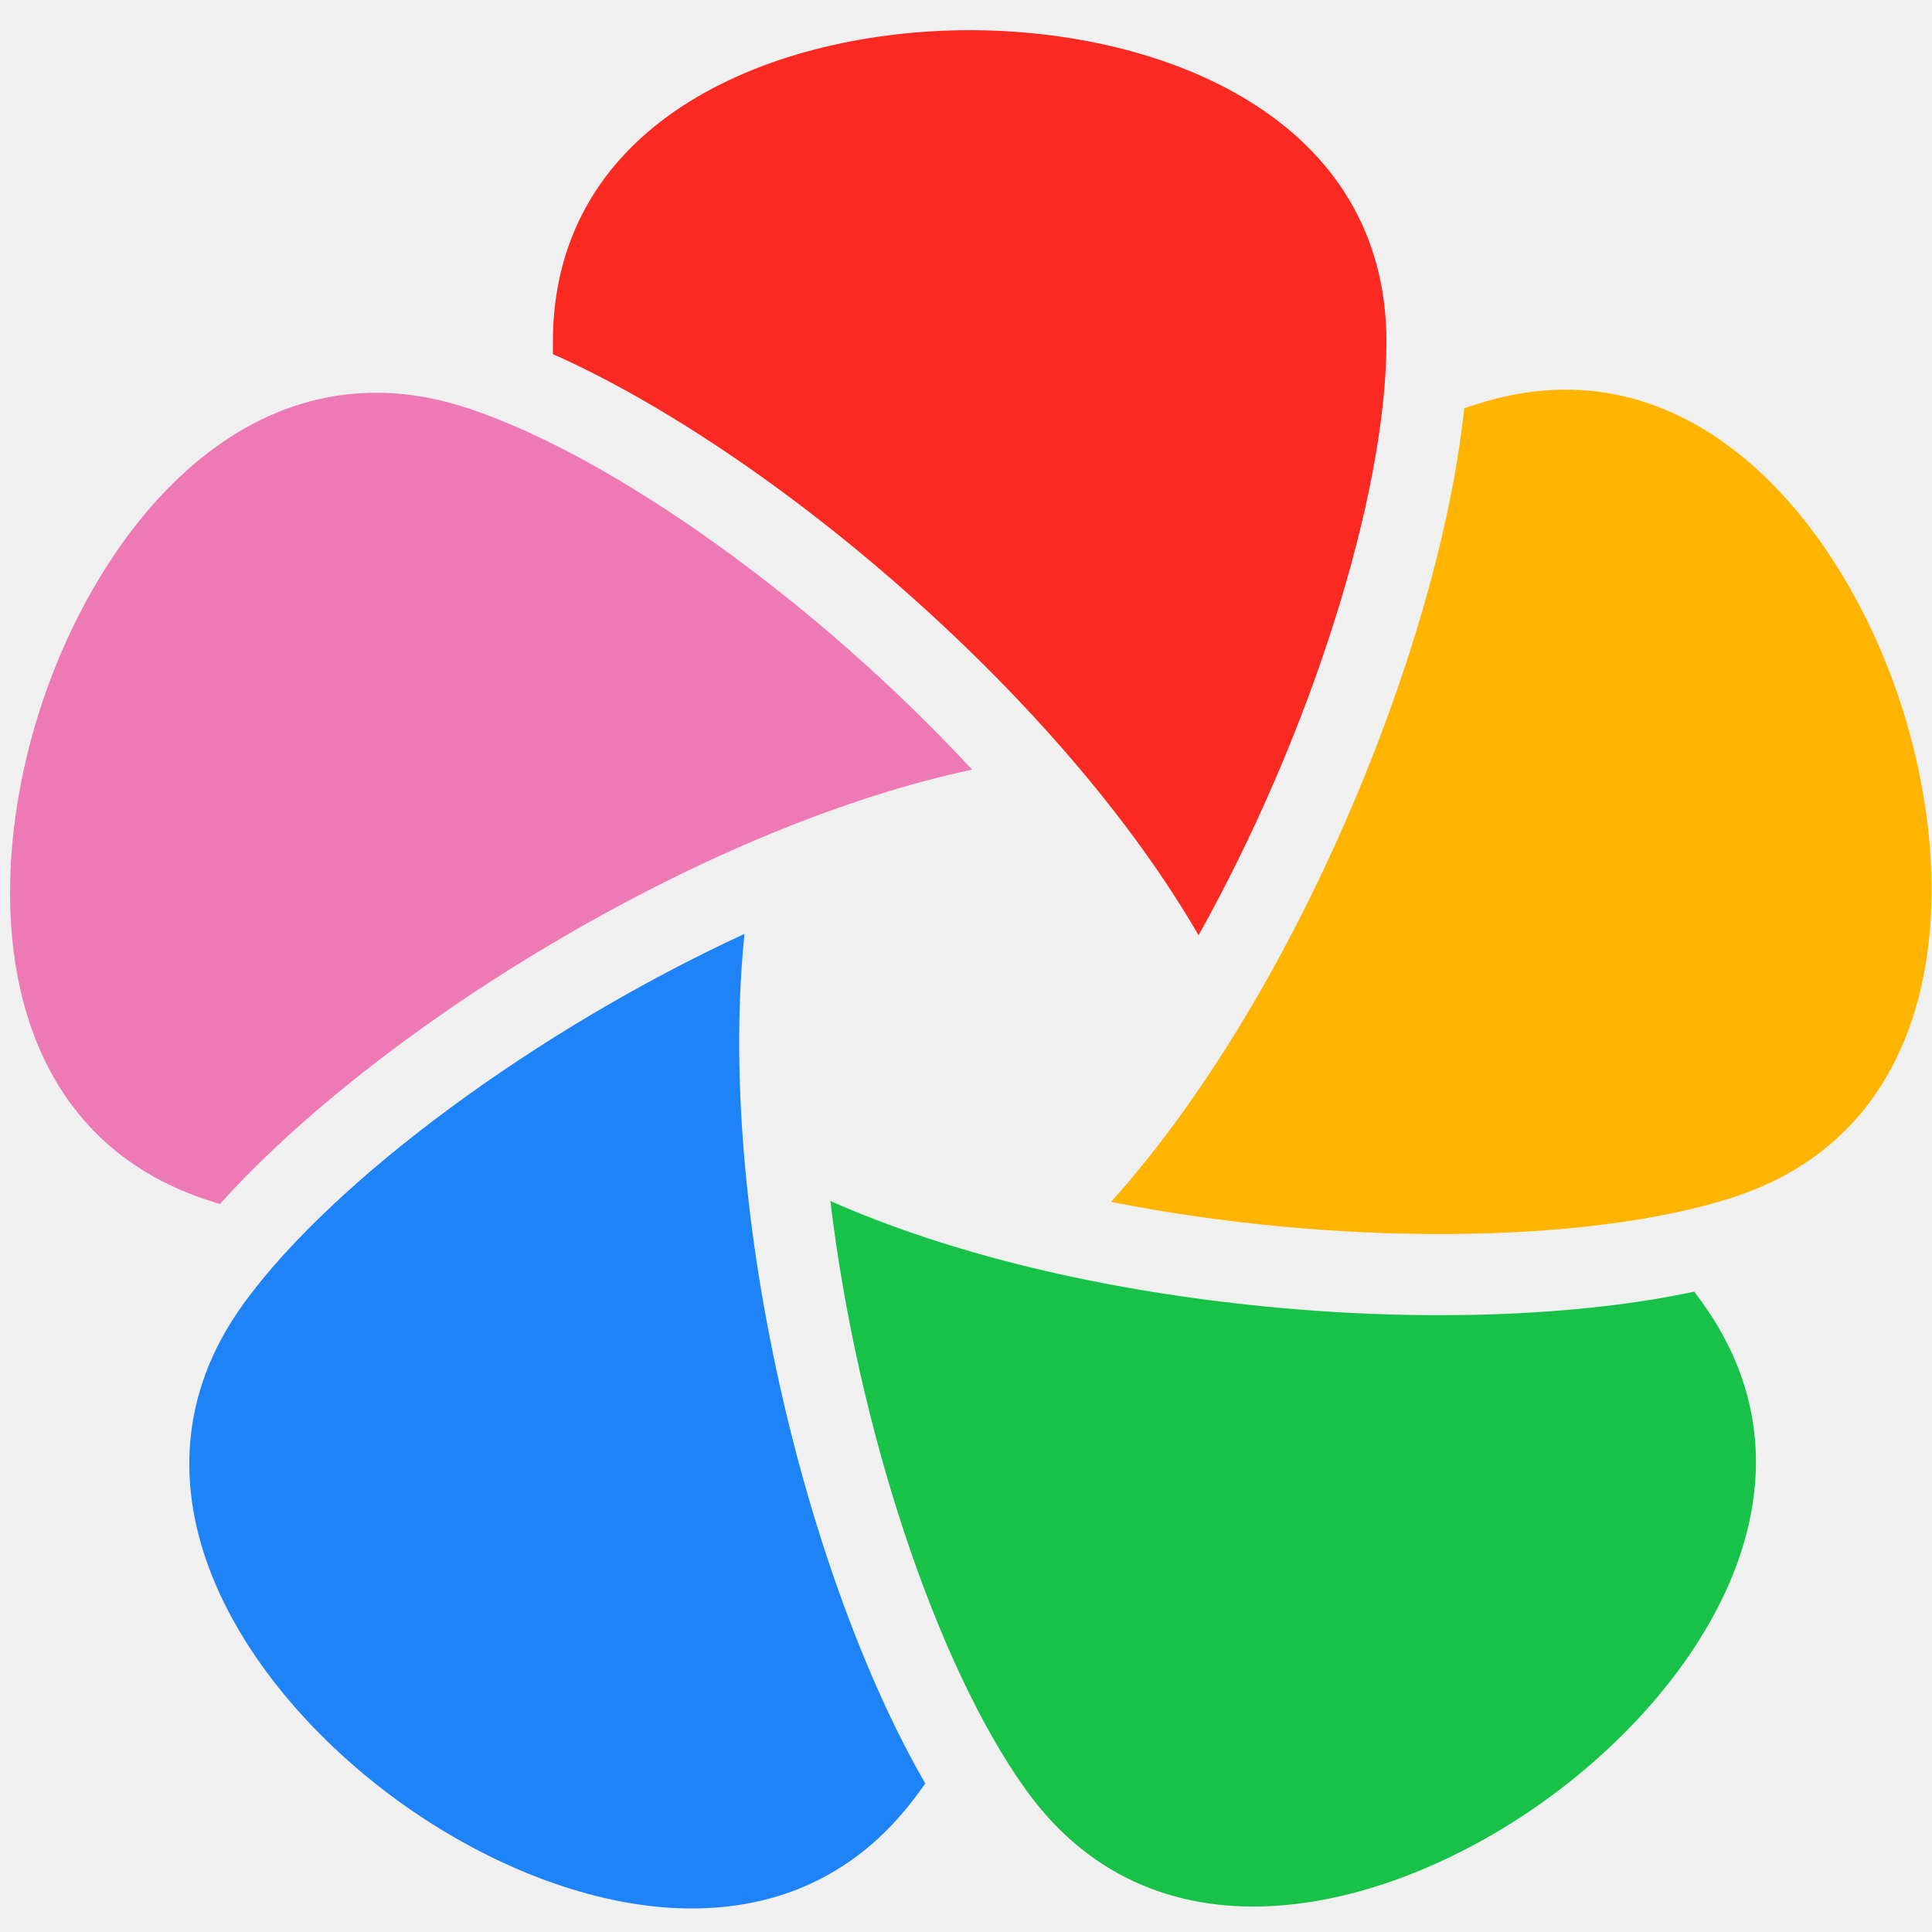
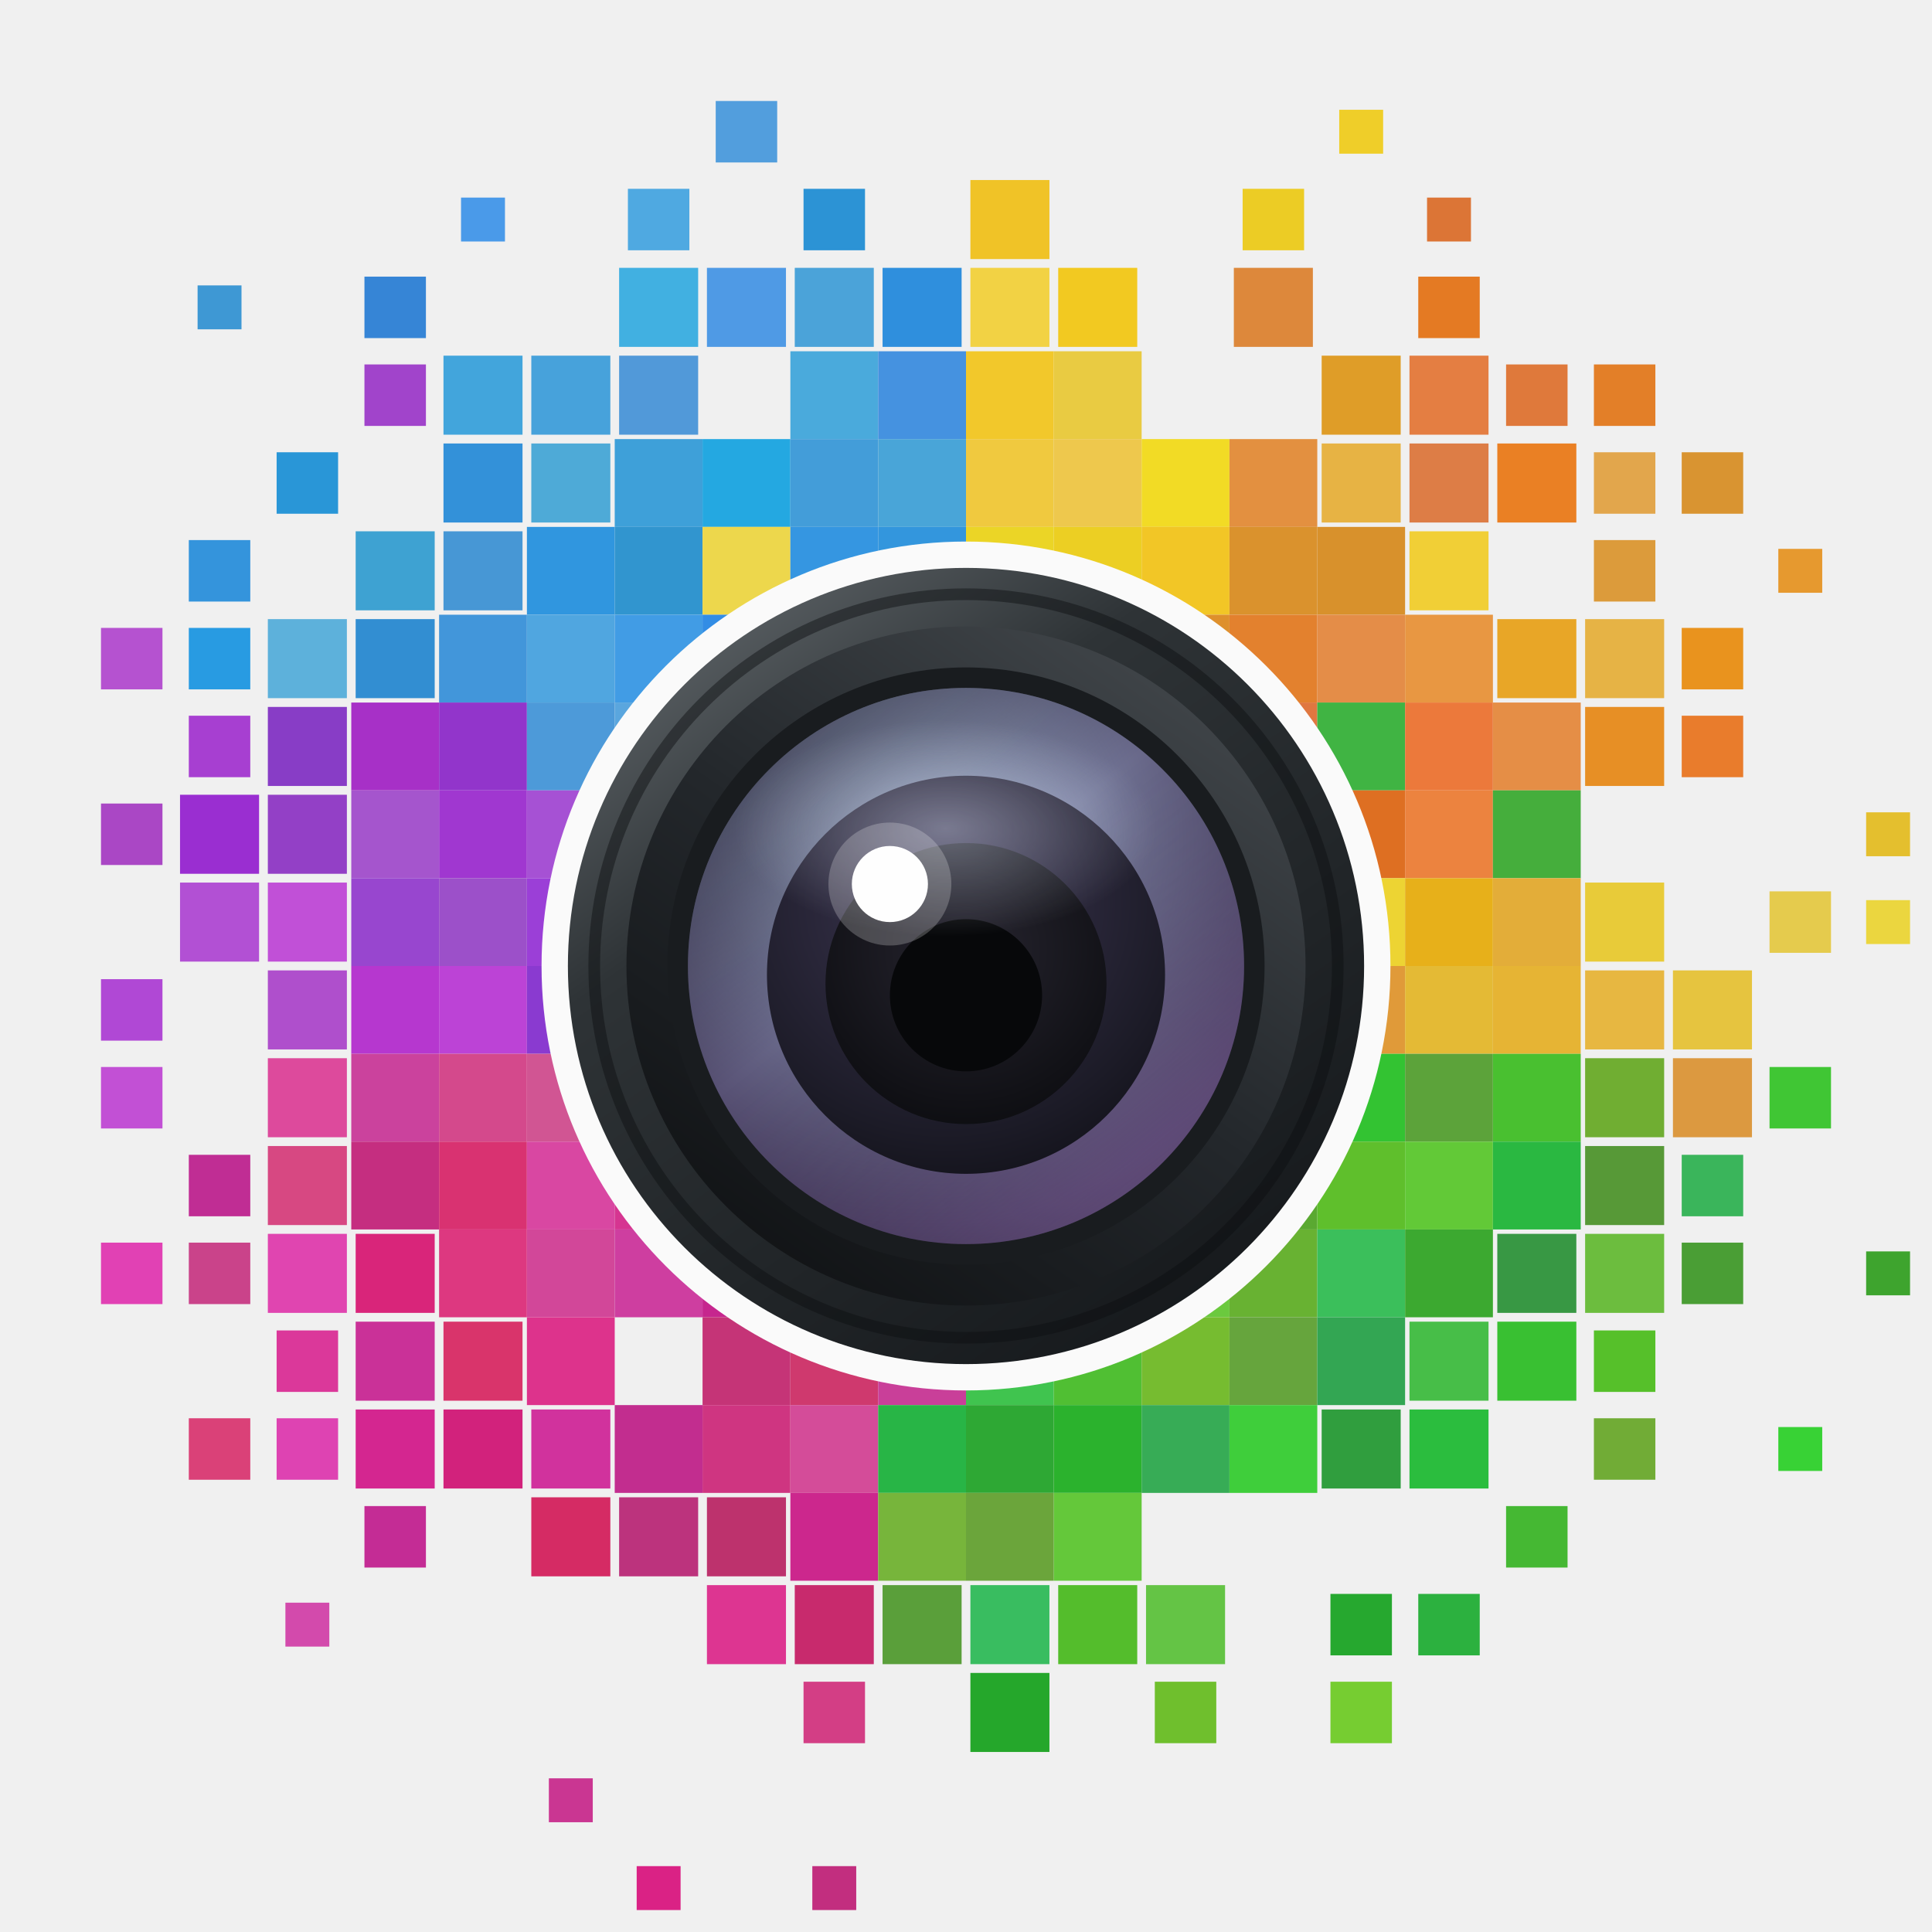
- <svg xmlns="http://www.w3.org/2000/svg" width="192" height="192" viewBox="0 0 192 192" fill="none">
-   <path d="M90.049 58.833C102.552 69.902 112.627 81.764 119.111 92.943C130.248 73.025 137.69 49.356 137.784 34.282C137.784 34.175 137.784 34.078 137.784 33.987C137.784 11.681 115.533 3 96.365 3C77.198 3 54.946 11.681 54.946 33.987C54.946 34.291 54.946 34.699 54.946 35.191C65.63 39.941 78.294 48.428 90.049 58.833Z" fill="#FA2921" />
-   <path d="M21.849 119.662C29.663 110.968 41.651 101.546 55.179 93.58C69.571 85.109 83.966 79.192 96.601 76.483C81.1 59.736 60.89 45.344 46.579 40.597C46.479 40.565 46.385 40.536 46.301 40.507C25.085 33.615 9.952 52.094 4.031 70.323C-1.89 88.552 -0.512 112.398 20.704 119.29C20.992 119.384 21.38 119.51 21.849 119.662Z" fill="#ED79B5" />
-   <path d="M188.925 70.015C183.004 51.786 167.871 33.308 146.656 40.2C146.365 40.293 145.976 40.419 145.51 40.572C144.297 52.197 140.139 66.867 133.875 81.262C127.213 96.573 119.043 109.823 110.414 119.442C132.798 123.881 157.608 123.642 171.974 119.073C172.074 119.041 172.168 119.009 172.252 118.983C193.468 112.088 194.847 88.242 188.925 70.015Z" fill="#FFB400" />
-   <path d="M77.45 137.484C73.842 121.18 72.661 105.659 73.988 92.807C53.27 102.375 33.339 117.148 24.399 129.291C24.338 129.375 24.279 129.456 24.228 129.528C11.117 147.576 24.014 167.678 39.522 178.941C55.027 190.208 78.132 196.265 91.246 178.217C91.427 177.971 91.667 177.641 91.955 177.243C86.102 167.125 80.841 152.811 77.45 137.484Z" fill="#1E83F7" />
-   <path d="M168.379 128.363C156.948 130.802 141.712 131.382 126.084 129.871C109.463 128.266 94.34 124.59 82.523 119.355C85.218 142.014 93.113 165.536 101.898 177.79C101.959 177.874 102.018 177.955 102.069 178.026C115.18 196.074 138.285 190.017 153.793 178.751C169.298 167.484 182.199 147.382 169.088 129.337C168.907 129.091 168.667 128.761 168.379 128.363Z" fill="#18C249" />
+ <svg xmlns="http://www.w3.org/2000/svg" viewBox="38 14 660 660">
+   <defs>
+     <linearGradient id="px-body" x1="0.15" y1="0" x2="0.85" y2="1">
+       <stop offset="0" stop-color="#61676b" />
+       <stop offset="0.3" stop-color="#2e3336" />
+       <stop offset="1" stop-color="#14171a" />
+     </linearGradient>
+     <linearGradient id="px-body2" x1="0.85" y1="0" x2="0.15" y2="1">
+       <stop offset="0" stop-color="#44494d" />
+       <stop offset="0.5" stop-color="#23272b" />
+       <stop offset="1" stop-color="#0f1113" />
+     </linearGradient>
+     <radialGradient id="px-glass" cx="0.42" cy="0.28" r="0.88">
+       <stop offset="0" stop-color="#a6b7d4" />
+       <stop offset="0.42" stop-color="#6f7192" />
+       <stop offset="0.78" stop-color="#4b4064" />
+       <stop offset="1" stop-color="#221d30" />
+     </radialGradient>
+     <linearGradient id="px-glassShade" x1="0.1" y1="0" x2="0.9" y2="1">
+       <stop offset="0" stop-color="#0a0c13" stop-opacity="0.5" />
+       <stop offset="0.42" stop-color="#000" stop-opacity="0" />
+       <stop offset="1" stop-color="#b581d4" stop-opacity="0.4" />
+     </linearGradient>
+     <radialGradient id="px-inner" cx="0.45" cy="0.32" r="0.85">
+       <stop offset="0" stop-color="#3c3652" />
+       <stop offset="0.68" stop-color="#1c1b27" />
+       <stop offset="1" stop-color="#0c0c11" />
+     </radialGradient>
+     <radialGradient id="px-inner2" cx="0.5" cy="0.38" r="0.8">
+       <stop offset="0" stop-color="#272530" />
+       <stop offset="1" stop-color="#07080a" />
+     </radialGradient>
+     <radialGradient id="px-sheen" cx="0.5" cy="0.5" r="0.5">
+       <stop offset="0" stop-color="#e2eaff" stop-opacity="0.9" />
+       <stop offset="1" stop-color="#e2eaff" stop-opacity="0" />
+     </radialGradient>
+   </defs>
+   <g>
+     <rect x="72.5" y="228.5" width="21" height="21" fill="#b552d0" />
+     <rect x="72.5" y="288.5" width="21" height="21" fill="#aa47c5" />
+     <rect x="72.5" y="348.5" width="21" height="21" fill="#b048d5" />
+     <rect x="72.5" y="378.5" width="21" height="21" fill="#c250d5" />
+     <rect x="72.5" y="438.5" width="21" height="21" fill="#e141b4" />
+     <rect x="105.5" y="111.5" width="15" height="15" fill="#3e98d4" />
+     <rect x="102.5" y="198.5" width="21" height="21" fill="#3494dc" />
+     <rect x="102.5" y="228.5" width="21" height="21" fill="#289be2" />
+     <rect x="102.5" y="258.5" width="21" height="21" fill="#a73fd1" />
+     <rect x="99.5" y="285.5" width="27" height="27" fill="#9a2ed1" />
+     <rect x="99.5" y="315.5" width="27" height="27" fill="#b250d4" />
+     <rect x="102.5" y="408.5" width="21" height="21" fill="#c02d94" />
+     <rect x="102.5" y="438.5" width="21" height="21" fill="#ca438a" />
+     <rect x="102.5" y="498.5" width="21" height="21" fill="#da4178" />
+     <rect x="132.5" y="168.5" width="21" height="21" fill="#2996d7" />
+     <rect x="129.5" y="225.5" width="27" height="27" fill="#5db1db" />
+     <rect x="129.5" y="255.5" width="27" height="27" fill="#883dc6" />
+     <rect x="129.5" y="285.5" width="27" height="27" fill="#9340c6" />
+     <rect x="129.5" y="315.5" width="27" height="27" fill="#c150d7" />
+     <rect x="129.5" y="345.5" width="27" height="27" fill="#af4fcc" />
+     <rect x="129.5" y="375.5" width="27" height="27" fill="#dd4a9c" />
+     <rect x="129.5" y="405.5" width="27" height="27" fill="#d74882" />
+     <rect x="129.5" y="435.5" width="27" height="27" fill="#e045b0" />
+     <rect x="132.5" y="468.5" width="21" height="21" fill="#db389a" />
+     <rect x="132.5" y="498.5" width="21" height="21" fill="#de43b2" />
+     <rect x="135.5" y="561.5" width="15" height="15" fill="#d34aac" />
+     <rect x="162.5" y="108.5" width="21" height="21" fill="#3685d6" />
+     <rect x="162.5" y="138.5" width="21" height="21" fill="#a144cb" />
+     <rect x="159.5" y="195.5" width="27" height="27" fill="#3ea2d2" />
+     <rect x="159.5" y="225.5" width="27" height="27" fill="#328ed2" />
+     <rect x="158" y="254" width="30" height="30" fill="#a730c7" />
+     <rect x="158" y="284" width="30" height="30" fill="#a555cd" />
+     <rect x="158" y="314" width="30" height="30" fill="#9846cf" />
+     <rect x="158" y="344" width="30" height="30" fill="#b637cf" />
+     <rect x="158" y="374" width="30" height="30" fill="#cb429d" />
+     <rect x="158" y="404" width="30" height="30" fill="#c52e80" />
+     <rect x="159.5" y="435.5" width="27" height="27" fill="#d9257a" />
+     <rect x="159.5" y="465.5" width="27" height="27" fill="#ca3198" />
+     <rect x="159.5" y="495.5" width="27" height="27" fill="#d42690" />
+     <rect x="162.5" y="528.5" width="21" height="21" fill="#c42c95" />
+     <rect x="195.5" y="81.5" width="15" height="15" fill="#4a9ae9" />
+     <rect x="189.5" y="135.5" width="27" height="27" fill="#42a5dc" />
+     <rect x="189.5" y="165.5" width="27" height="27" fill="#3391d9" />
+     <rect x="189.5" y="195.5" width="27" height="27" fill="#4797d5" />
+     <rect x="188" y="224" width="30" height="30" fill="#4296da" />
+     <rect x="188" y="254" width="30" height="30" fill="#9235cb" />
+     <rect x="188" y="284" width="30" height="30" fill="#a037d0" />
+     <rect x="188" y="314" width="30" height="30" fill="#9c50c9" />
+     <rect x="188" y="344" width="30" height="30" fill="#bc43d6" />
+     <rect x="188" y="374" width="30" height="30" fill="#d4498c" />
+     <rect x="188" y="404" width="30" height="30" fill="#d93271" />
+     <rect x="188" y="434" width="30" height="30" fill="#dd3880" />
+     <rect x="189.5" y="465.5" width="27" height="27" fill="#d9346b" />
+     <rect x="189.5" y="495.5" width="27" height="27" fill="#d2227c" />
+     <rect x="219.5" y="135.5" width="27" height="27" fill="#47a2db" />
+     <rect x="219.5" y="165.5" width="27" height="27" fill="#4eaad7" />
+     <rect x="218" y="194" width="30" height="30" fill="#3096df" />
+     <rect x="218" y="224" width="30" height="30" fill="#50a6e0" />
+     <rect x="218" y="254" width="30" height="30" fill="#4d9ad9" />
+     <rect x="218" y="284" width="30" height="30" fill="#a651d4" />
+     <rect x="218" y="314" width="30" height="30" fill="#9b3fd7" />
+     <rect x="218" y="344" width="30" height="30" fill="#8a3ad0" />
+     <rect x="218" y="374" width="30" height="30" fill="#d15593" />
+     <rect x="218" y="404" width="30" height="30" fill="#d947a2" />
+     <rect x="218" y="434" width="30" height="30" fill="#d24799" />
+     <rect x="218" y="464" width="30" height="30" fill="#dd338c" />
+     <rect x="219.5" y="495.5" width="27" height="27" fill="#d1329d" />
+     <rect x="219.5" y="525.5" width="27" height="27" fill="#d52b64" />
+     <rect x="225.5" y="621.5" width="15" height="15" fill="#ca3692" />
+     <rect x="252.5" y="78.5" width="21" height="21" fill="#4fa9e1" />
+     <rect x="249.5" y="105.5" width="27" height="27" fill="#41b0e1" />
+     <rect x="249.5" y="135.5" width="27" height="27" fill="#5199d9" />
+     <rect x="248" y="164" width="30" height="30" fill="#3ea0d9" />
+     <rect x="248" y="194" width="30" height="30" fill="#3195cf" />
+     <rect x="248" y="224" width="30" height="30" fill="#419ce5" />
+     <rect x="248" y="254" width="30" height="30" fill="#5aa6de" />
+     <rect x="248" y="404" width="30" height="30" fill="#d63591" />
+     <rect x="248" y="434" width="30" height="30" fill="#ce3ea0" />
+     <rect x="248" y="494" width="30" height="30" fill="#c22d8f" />
+     <rect x="249.5" y="525.5" width="27" height="27" fill="#bc337d" />
+     <rect x="255.5" y="651.5" width="15" height="15" fill="#da2285" />
+     <rect x="282.5" y="48.5" width="21" height="21" fill="#529edd" />
+     <rect x="279.5" y="105.5" width="27" height="27" fill="#4f9ae5" />
+     <rect x="278" y="164" width="30" height="30" fill="#24a8e1" />
+     <rect x="278" y="194" width="30" height="30" fill="#edd74c" />
+     <rect x="278" y="224" width="30" height="30" fill="#328de5" />
+     <rect x="278" y="434" width="30" height="30" fill="#c6268e" />
+     <rect x="278" y="464" width="30" height="30" fill="#c53477" />
+     <rect x="278" y="494" width="30" height="30" fill="#cf3581" />
+     <rect x="279.5" y="525.5" width="27" height="27" fill="#bd326d" />
+     <rect x="279.5" y="555.5" width="27" height="27" fill="#dd3591" />
+     <rect x="312.5" y="78.5" width="21" height="21" fill="#2c93d5" />
+     <rect x="309.5" y="105.5" width="27" height="27" fill="#4ba3d9" />
+     <rect x="308" y="134" width="30" height="30" fill="#4aaadc" />
+     <rect x="308" y="164" width="30" height="30" fill="#439dd9" />
+     <rect x="308" y="194" width="30" height="30" fill="#3596e1" />
+     <rect x="308" y="464" width="30" height="30" fill="#cf396e" />
+     <rect x="308" y="494" width="30" height="30" fill="#d44c99" />
+     <rect x="308" y="524" width="30" height="30" fill="#cc278d" />
+     <rect x="309.5" y="555.5" width="27" height="27" fill="#c82a6d" />
+     <rect x="312.5" y="588.5" width="21" height="21" fill="#d33e85" />
+     <rect x="315.5" y="651.5" width="15" height="15" fill="#c22e7f" />
+     <rect x="339.5" y="105.5" width="27" height="27" fill="#2f8fdd" />
+     <rect x="338" y="134" width="30" height="30" fill="#4592e0" />
+     <rect x="338" y="164" width="30" height="30" fill="#49a5d8" />
+     <rect x="338" y="194" width="30" height="30" fill="#3396dd" />
+     <rect x="338" y="464" width="30" height="30" fill="#c93f99" />
+     <rect x="338" y="494" width="30" height="30" fill="#28b546" />
+     <rect x="338" y="524" width="30" height="30" fill="#77b53b" />
+     <rect x="339.5" y="555.5" width="27" height="27" fill="#5a9f3a" />
+     <rect x="369.5" y="75.5" width="27" height="27" fill="#f0c327" />
+     <rect x="369.5" y="105.5" width="27" height="27" fill="#f2d244" />
+     <rect x="368" y="134" width="30" height="30" fill="#f2c82b" />
+     <rect x="368" y="164" width="30" height="30" fill="#f0c93f" />
+     <rect x="368" y="194" width="30" height="30" fill="#ebd526" />
+     <rect x="368" y="464" width="30" height="30" fill="#40c44f" />
+     <rect x="368" y="494" width="30" height="30" fill="#2ea834" />
+     <rect x="368" y="524" width="30" height="30" fill="#6ba53b" />
+     <rect x="369.5" y="555.5" width="27" height="27" fill="#39bd60" />
+     <rect x="369.5" y="585.5" width="27" height="27" fill="#25a72b" />
+     <rect x="399.5" y="105.5" width="27" height="27" fill="#f2c921" />
+     <rect x="398" y="134" width="30" height="30" fill="#e9cb42" />
+     <rect x="398" y="164" width="30" height="30" fill="#eec84d" />
+     <rect x="398" y="194" width="30" height="30" fill="#eccf23" />
+     <rect x="398" y="464" width="30" height="30" fill="#50bf33" />
+     <rect x="398" y="494" width="30" height="30" fill="#2bb22d" />
+     <rect x="398" y="524" width="30" height="30" fill="#64c83a" />
+     <rect x="399.5" y="555.5" width="27" height="27" fill="#54bd2c" />
+     <rect x="428" y="164" width="30" height="30" fill="#f2db25" />
+     <rect x="428" y="194" width="30" height="30" fill="#f2c626" />
+     <rect x="428" y="224" width="30" height="30" fill="#de902c" />
+     <rect x="428" y="434" width="30" height="30" fill="#6bc93e" />
+     <rect x="428" y="464" width="30" height="30" fill="#76bc30" />
+     <rect x="428" y="494" width="30" height="30" fill="#37ac56" />
+     <rect x="429.5" y="555.5" width="27" height="27" fill="#64c445" />
+     <rect x="432.5" y="588.5" width="21" height="21" fill="#6fbf2d" />
+     <rect x="462.5" y="78.5" width="21" height="21" fill="#eccc25" />
+     <rect x="459.5" y="105.5" width="27" height="27" fill="#dd883b" />
+     <rect x="458" y="164" width="30" height="30" fill="#e39040" />
+     <rect x="458" y="194" width="30" height="30" fill="#da922d" />
+     <rect x="458" y="224" width="30" height="30" fill="#e3812e" />
+     <rect x="458" y="254" width="30" height="30" fill="#e07740" />
+     <rect x="458" y="404" width="30" height="30" fill="#5aa931" />
+     <rect x="458" y="434" width="30" height="30" fill="#68b232" />
+     <rect x="458" y="464" width="30" height="30" fill="#66a53d" />
+     <rect x="458" y="494" width="30" height="30" fill="#3fce3b" />
+     <rect x="495.5" y="51.5" width="15" height="15" fill="#efce29" />
+     <rect x="489.5" y="135.5" width="27" height="27" fill="#df9d28" />
+     <rect x="489.5" y="165.5" width="27" height="27" fill="#e7b344" />
+     <rect x="488" y="194" width="30" height="30" fill="#d8912c" />
+     <rect x="488" y="224" width="30" height="30" fill="#e48d48" />
+     <rect x="488" y="254" width="30" height="30" fill="#40b443" />
+     <rect x="488" y="284" width="30" height="30" fill="#de6f22" />
+     <rect x="488" y="314" width="30" height="30" fill="#edd433" />
+     <rect x="488" y="344" width="30" height="30" fill="#e09a39" />
+     <rect x="488" y="374" width="30" height="30" fill="#33c332" />
+     <rect x="488" y="404" width="30" height="30" fill="#5fbf2c" />
+     <rect x="488" y="434" width="30" height="30" fill="#3bbf5b" />
+     <rect x="488" y="464" width="30" height="30" fill="#33a653" />
+     <rect x="489.5" y="495.5" width="27" height="27" fill="#309e3e" />
+     <rect x="492.5" y="558.5" width="21" height="21" fill="#26a82f" />
+     <rect x="492.5" y="588.5" width="21" height="21" fill="#76cd31" />
+     <rect x="525.5" y="81.5" width="15" height="15" fill="#dc7536" />
+     <rect x="522.5" y="108.5" width="21" height="21" fill="#e47a23" />
+     <rect x="519.5" y="135.5" width="27" height="27" fill="#e47e42" />
+     <rect x="519.5" y="165.5" width="27" height="27" fill="#dd7d46" />
+     <rect x="519.5" y="195.5" width="27" height="27" fill="#f1cf36" />
+     <rect x="518" y="224" width="30" height="30" fill="#e89742" />
+     <rect x="518" y="254" width="30" height="30" fill="#ec793b" />
+     <rect x="518" y="284" width="30" height="30" fill="#ec833f" />
+     <rect x="518" y="314" width="30" height="30" fill="#e7b01a" />
+     <rect x="518" y="344" width="30" height="30" fill="#e4ba35" />
+     <rect x="518" y="374" width="30" height="30" fill="#5ca33a" />
+     <rect x="518" y="404" width="30" height="30" fill="#62c937" />
+     <rect x="518" y="434" width="30" height="30" fill="#3ca930" />
+     <rect x="519.5" y="465.5" width="27" height="27" fill="#47be48" />
+     <rect x="519.5" y="495.5" width="27" height="27" fill="#2bbd3e" />
+     <rect x="522.5" y="558.5" width="21" height="21" fill="#2cb13f" />
+     <rect x="552.5" y="138.5" width="21" height="21" fill="#df793b" />
+     <rect x="549.5" y="165.5" width="27" height="27" fill="#ea8024" />
+     <rect x="549.5" y="225.5" width="27" height="27" fill="#e8a627" />
+     <rect x="548" y="254" width="30" height="30" fill="#e58e46" />
+     <rect x="548" y="284" width="30" height="30" fill="#45ae3c" />
+     <rect x="548" y="314" width="30" height="30" fill="#e3ad39" />
+     <rect x="548" y="344" width="30" height="30" fill="#e6b434" />
+     <rect x="548" y="374" width="30" height="30" fill="#49c030" />
+     <rect x="548" y="404" width="30" height="30" fill="#2ab841" />
+     <rect x="549.5" y="435.5" width="27" height="27" fill="#389844" />
+     <rect x="549.5" y="465.5" width="27" height="27" fill="#39c032" />
+     <rect x="552.5" y="528.5" width="21" height="21" fill="#45b833" />
+     <rect x="582.5" y="138.5" width="21" height="21" fill="#e37f28" />
+     <rect x="582.5" y="168.5" width="21" height="21" fill="#e2a64c" />
+     <rect x="582.5" y="198.5" width="21" height="21" fill="#dc9b3b" />
+     <rect x="579.5" y="225.5" width="27" height="27" fill="#e6b345" />
+     <rect x="579.5" y="255.5" width="27" height="27" fill="#e78f25" />
+     <rect x="579.5" y="315.5" width="27" height="27" fill="#e8cb39" />
+     <rect x="579.5" y="345.5" width="27" height="27" fill="#e7b741" />
+     <rect x="579.5" y="375.5" width="27" height="27" fill="#70ae32" />
+     <rect x="579.5" y="405.5" width="27" height="27" fill="#579937" />
+     <rect x="579.5" y="435.5" width="27" height="27" fill="#6cbd3e" />
+     <rect x="582.5" y="468.5" width="21" height="21" fill="#56c02a" />
+     <rect x="582.5" y="498.5" width="21" height="21" fill="#71ac36" />
+     <rect x="612.5" y="168.5" width="21" height="21" fill="#d99431" />
+     <rect x="612.5" y="228.5" width="21" height="21" fill="#e9931e" />
+     <rect x="612.5" y="258.5" width="21" height="21" fill="#e97c2c" />
+     <rect x="609.5" y="345.5" width="27" height="27" fill="#e6c43f" />
+     <rect x="609.5" y="375.5" width="27" height="27" fill="#dc9940" />
+     <rect x="612.5" y="408.5" width="21" height="21" fill="#3ab55b" />
+     <rect x="612.5" y="438.5" width="21" height="21" fill="#4a9e35" />
+     <rect x="645.5" y="201.5" width="15" height="15" fill="#e6992f" />
+     <rect x="642.5" y="318.5" width="21" height="21" fill="#e5cb4d" />
+     <rect x="642.5" y="378.5" width="21" height="21" fill="#40c634" />
+     <rect x="645.5" y="501.5" width="15" height="15" fill="#38d235" />
+     <rect x="675.5" y="291.5" width="15" height="15" fill="#e4bf2e" />
+     <rect x="675.5" y="321.5" width="15" height="15" fill="#ebd63f" />
+     <rect x="675.5" y="441.5" width="15" height="15" fill="#3ea42e" />
+   </g>
+   <g>
+     <circle cx="368" cy="344" r="145" fill="#fafafa" />
+     <circle cx="368" cy="344" r="136" fill="url(#px-body)" />
+     <circle cx="368" cy="344" r="127" fill="none" stroke="#0c0e10" stroke-width="4" opacity="0.45" />
+     <circle cx="368" cy="344" r="116" fill="url(#px-body2)" />
+     <circle cx="368" cy="344" r="102" fill="#191c1f" />
+     <circle cx="368" cy="344" r="95" fill="url(#px-glass)" />
+     <circle cx="368" cy="344" r="95" fill="url(#px-glassShade)" />
+     <circle cx="368" cy="347" r="68" fill="url(#px-inner)" />
+     <circle cx="368" cy="350" r="48" fill="url(#px-inner2)" />
+     <circle cx="368" cy="354" r="26" fill="#07080a" />
+     <ellipse cx="361" cy="297" rx="72" ry="37" fill="url(#px-sheen)" opacity="0.45" />
+     <circle cx="342" cy="316" r="13" fill="#fefefe" />
+     <circle cx="342" cy="316" r="21" fill="#fff" opacity="0.22" />
+   </g>
</svg>
